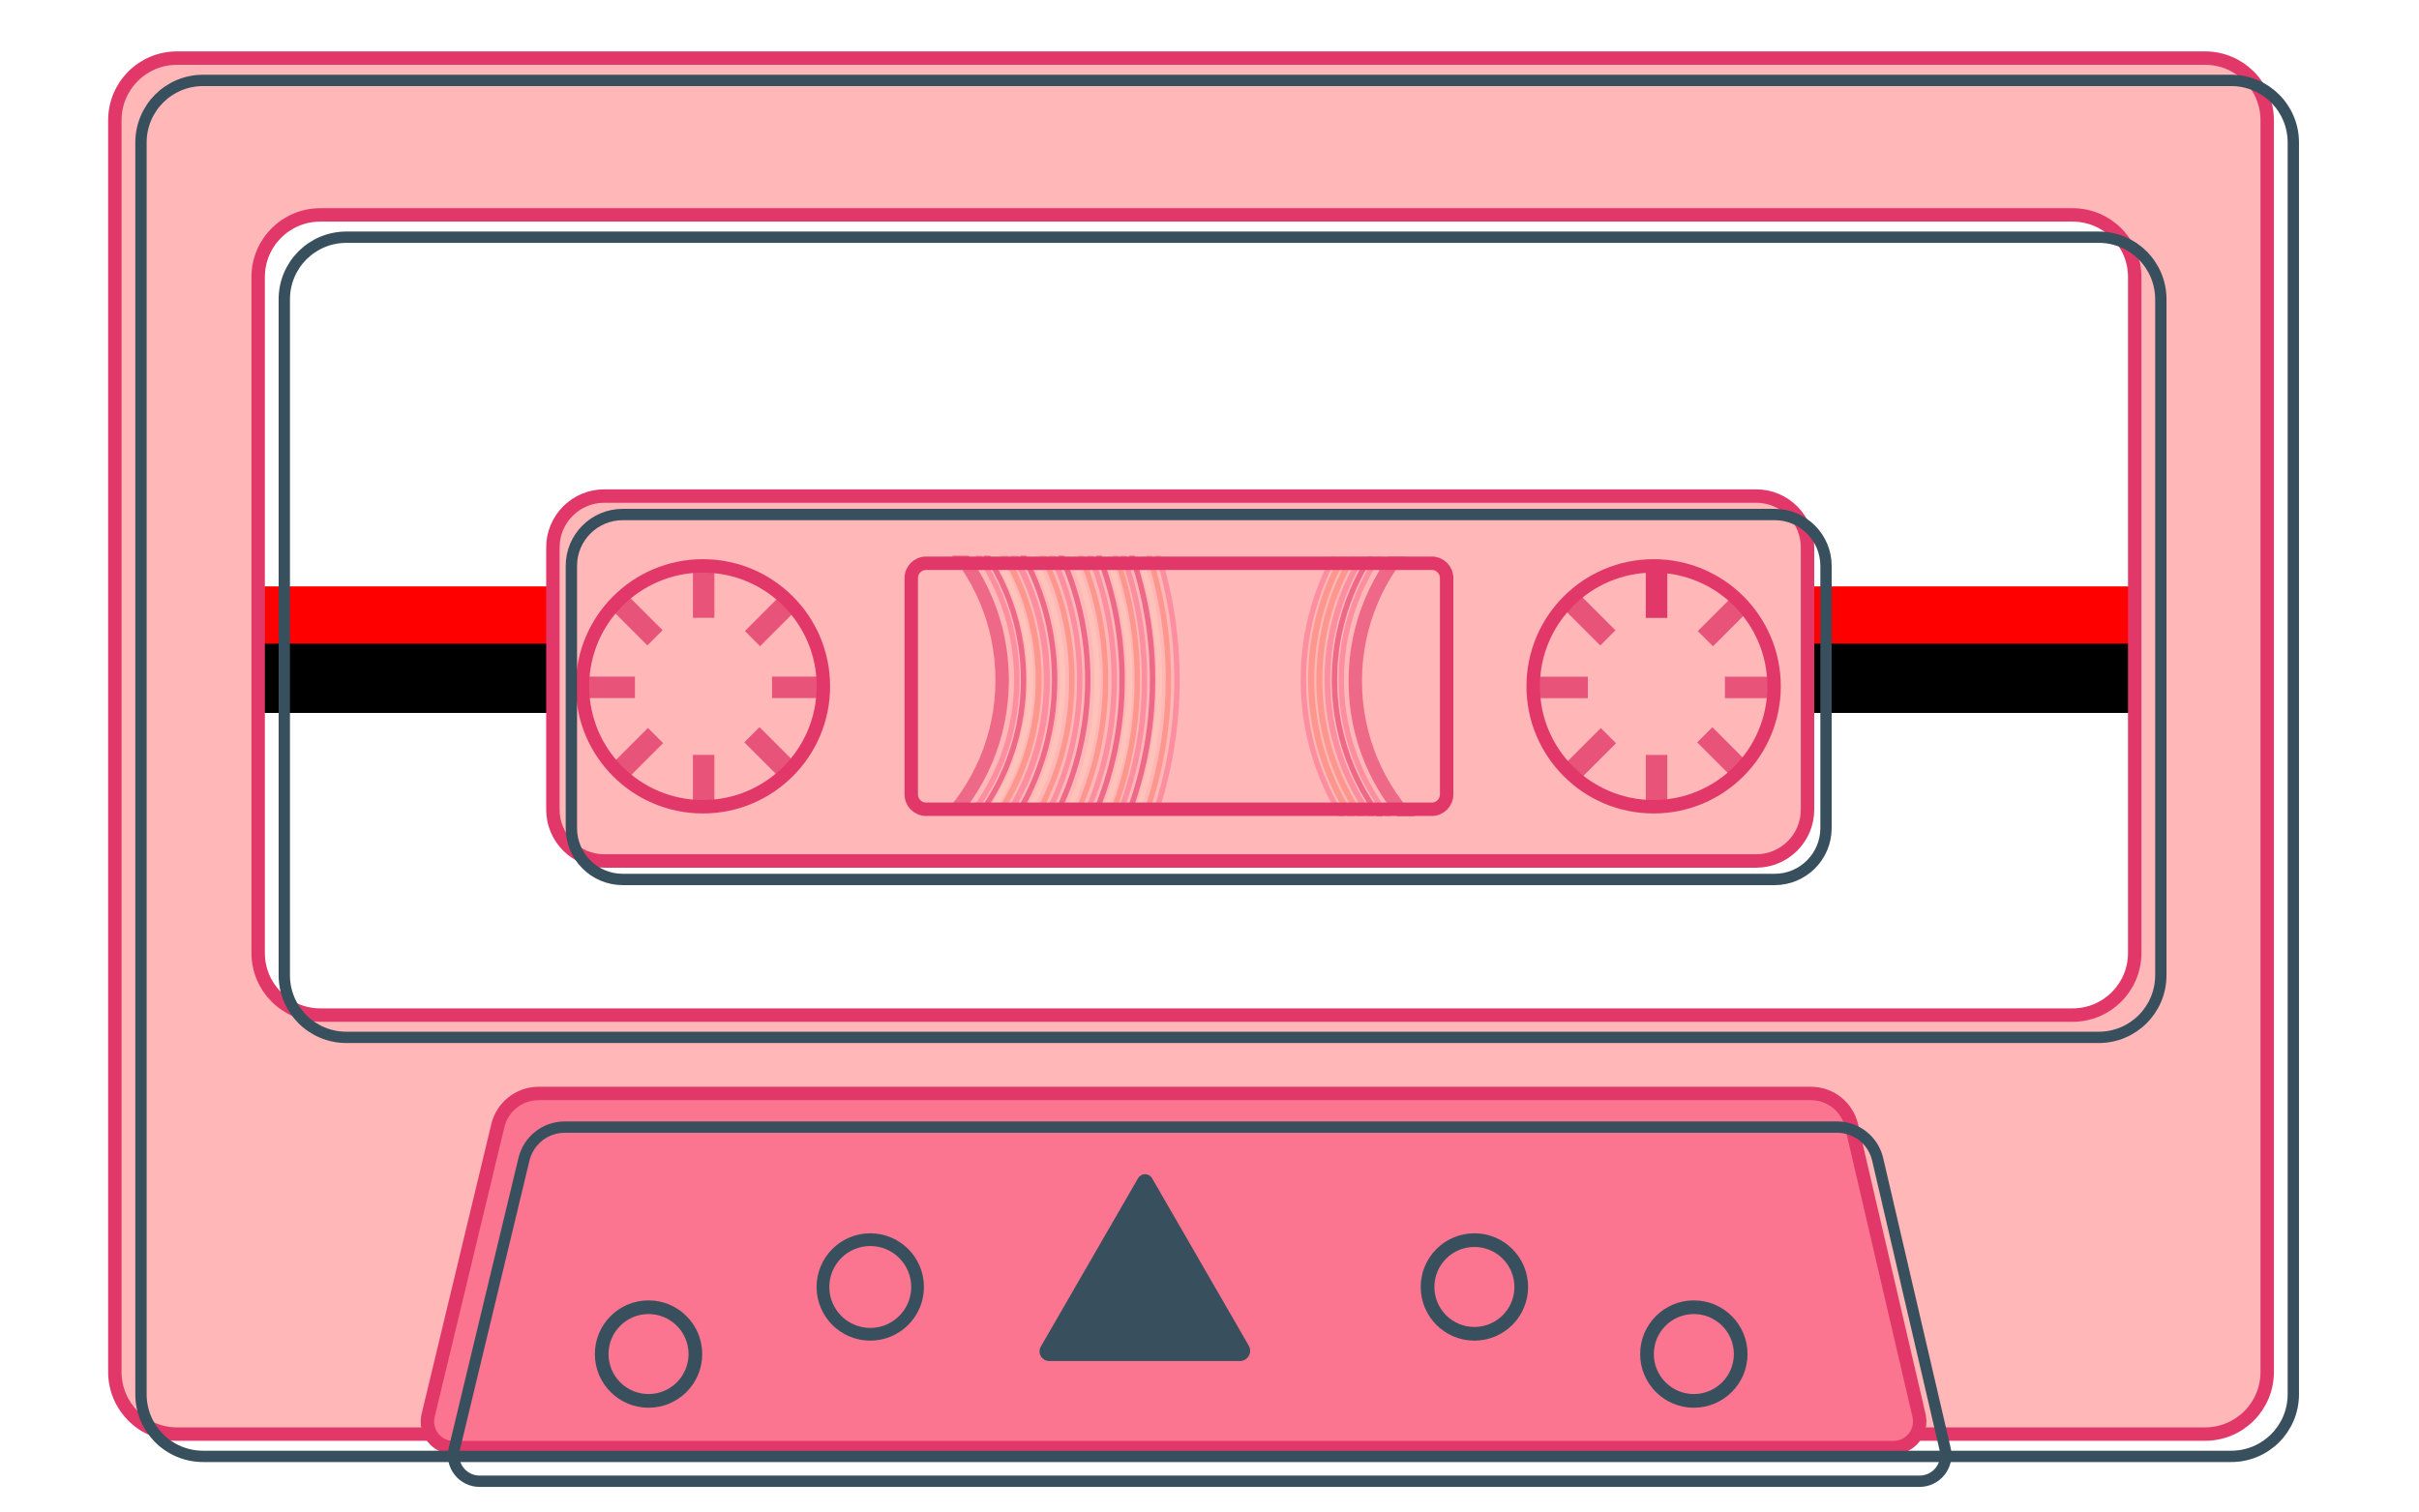
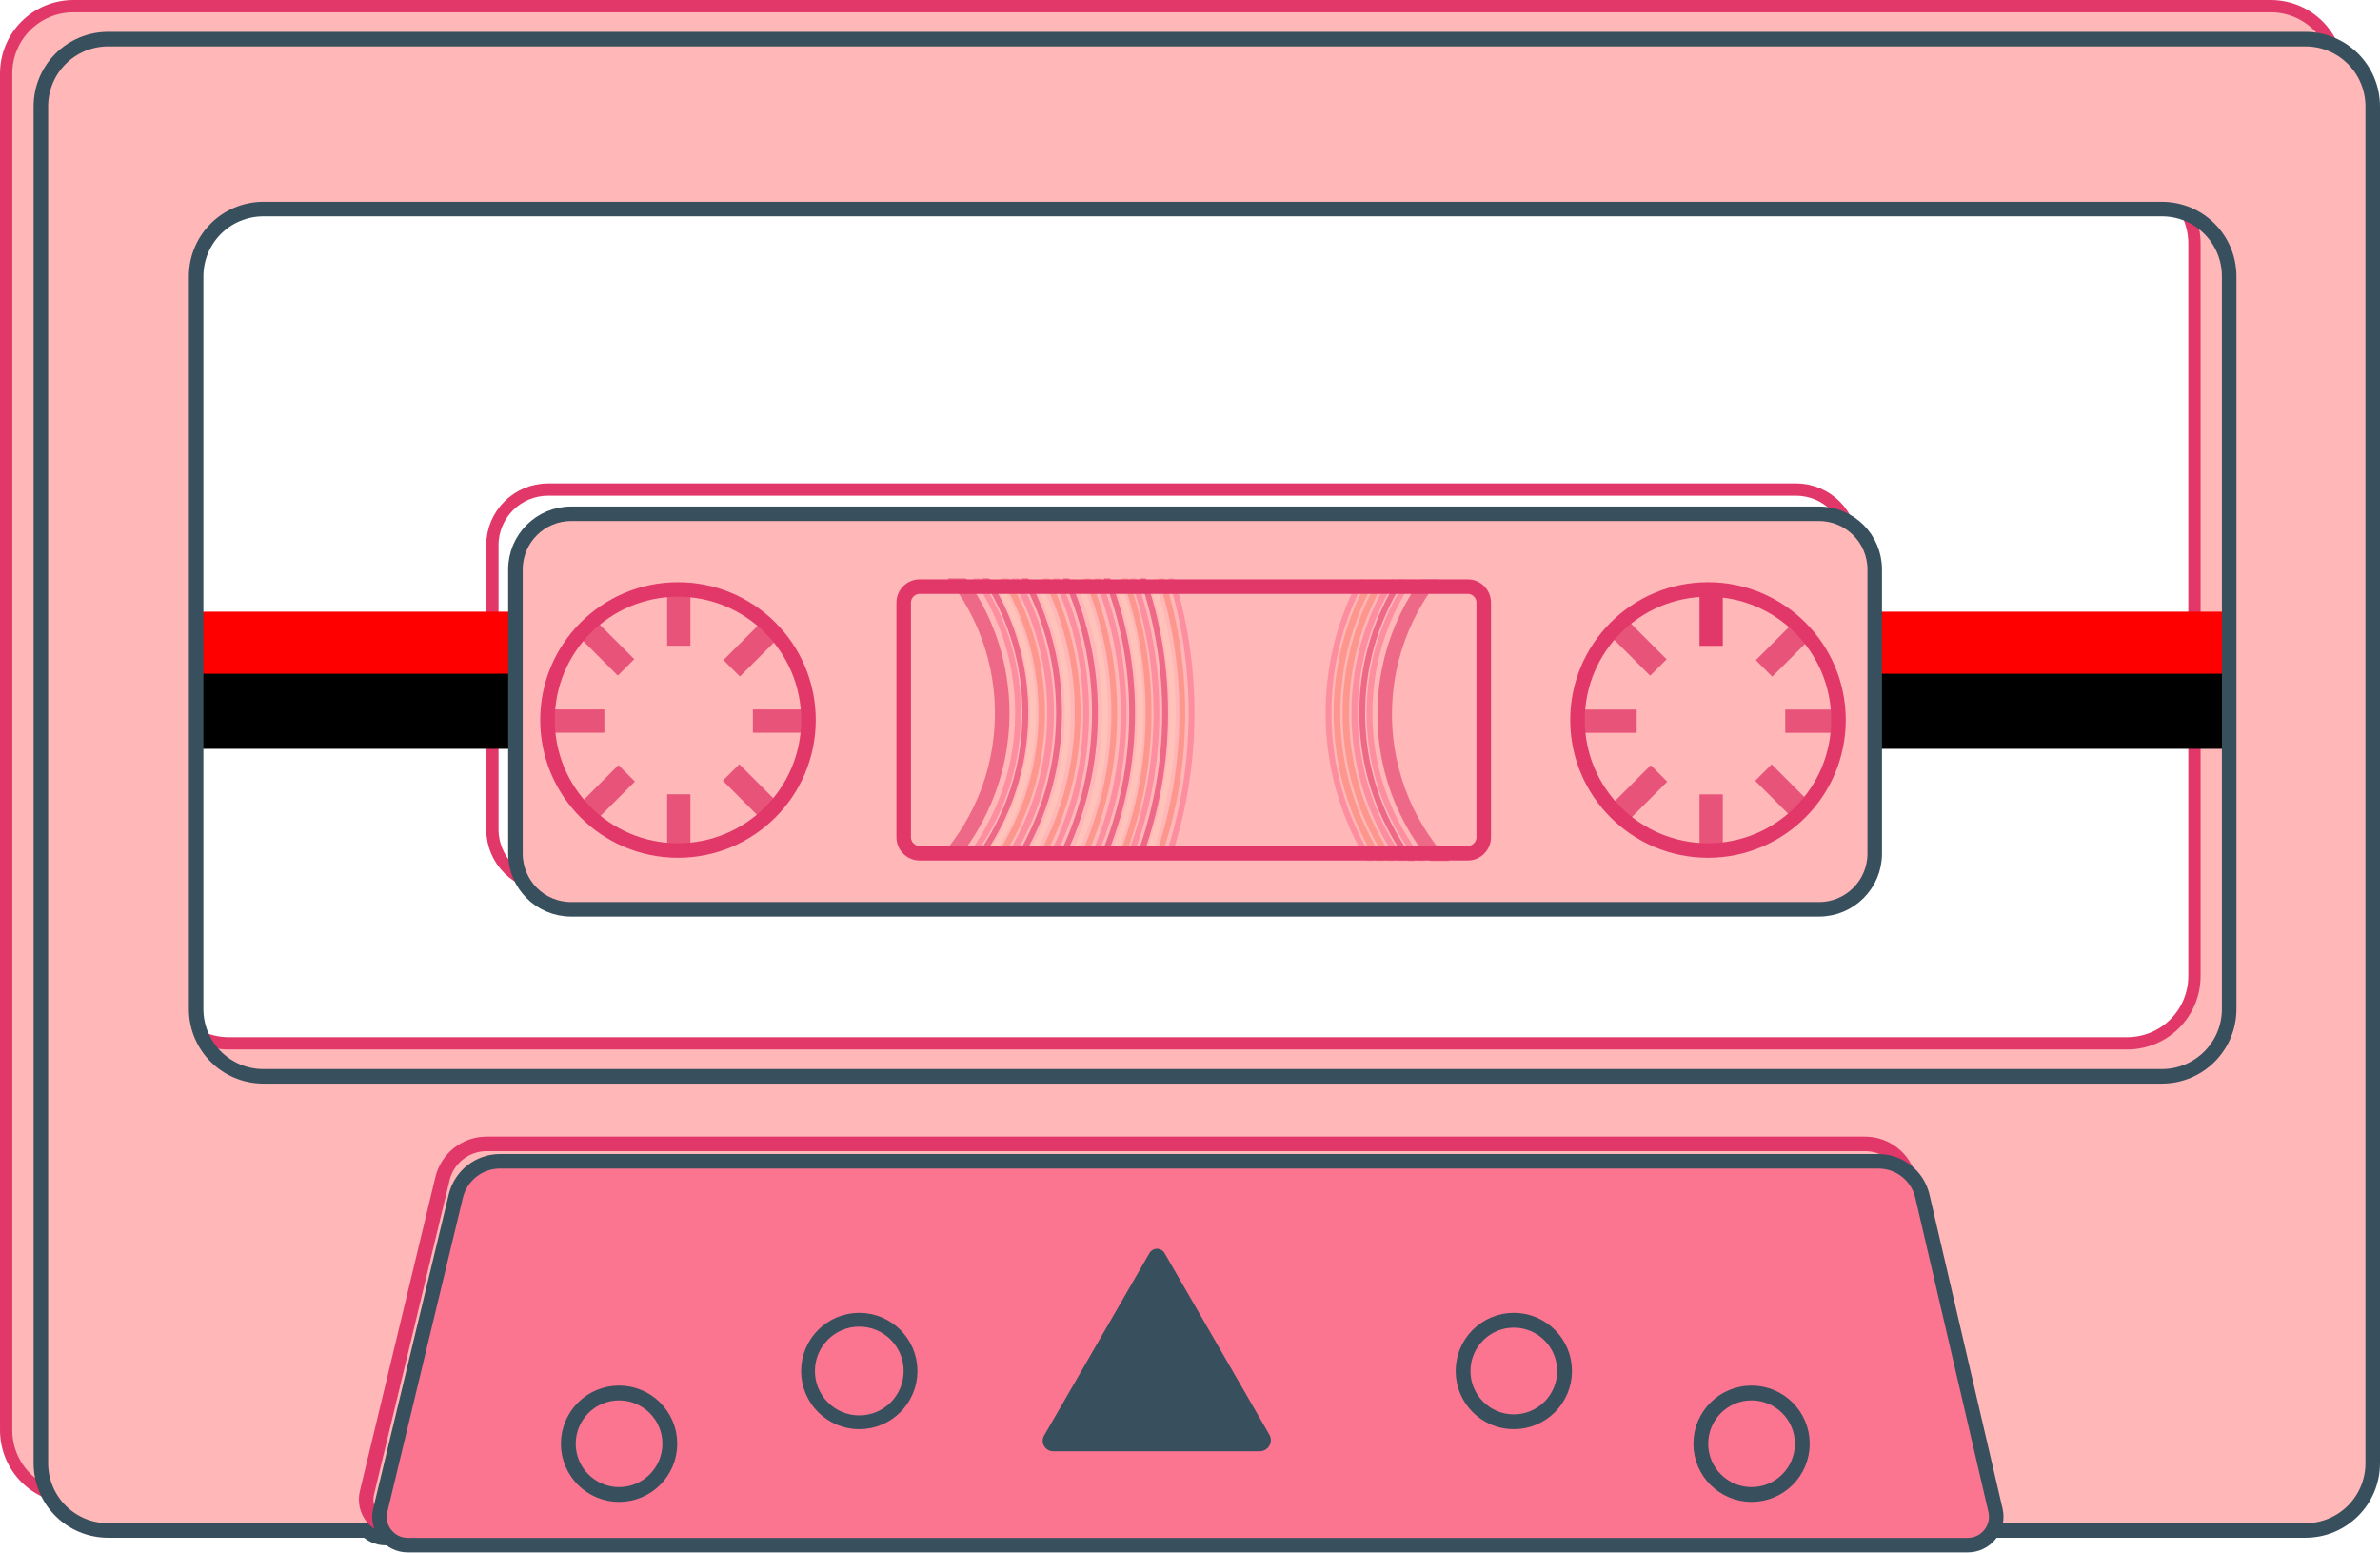
- <svg xmlns="http://www.w3.org/2000/svg" version="1.1" id="svg2" width="853.333" height="533.333" viewBox="0 0 853.333 533.333">
+ <svg xmlns="http://www.w3.org/2000/svg" version="1.1" id="svg2" width="371.976" height="242.585" viewBox="0 0 371.976 242.585">
  <defs id="defs6">
    <clipPath clipPathUnits="userSpaceOnUse" id="clipPath46">
      <rect style="opacity:1;fill:none;fill-opacity:1;stroke:#f08acb;stroke-width:5;stroke-linecap:round;stroke-linejoin:round;stroke-opacity:1" id="rect46" width="199.454" height="91.668" x="-522.813" y="200.679" ry="5.52" transform="scale(-1,1)" />
    </clipPath>
    <clipPath clipPathUnits="userSpaceOnUse" id="clipPath47">
      <rect style="opacity:1;fill:none;fill-opacity:1;stroke:#f08acb;stroke-width:5;stroke-linecap:round;stroke-linejoin:round;stroke-opacity:1" id="rect47" width="199.454" height="91.668" x="326.915" y="200.323" ry="5.52" />
    </clipPath>
  </defs>
-   <g id="layer1" style="display:inline;opacity:1">
-     <rect style="fill:#ff0001;fill-opacity:1;stroke:none;stroke-width:2.841;stroke-miterlimit:4;stroke-dasharray:none;stroke-opacity:1" id="rect850" width="737.007" height="21.616" x="49.978" y="206.904" />
-     <rect style="opacity:1;fill:#000001;fill-opacity:1;stroke:#000000;stroke-width:2.841;stroke-miterlimit:4;stroke-dasharray:none;stroke-opacity:1" id="rect850-2" width="737.007" height="21.616" x="49.978" y="228.52" />
+   <g id="layer9" style="display:inline;opacity:1" transform="translate(-19.39353,-57.37418)">
+     <path id="path6" style="display:inline;opacity:1;fill:#000000;fill-opacity:0;stroke:#38505e;stroke-width:4.224;stroke-linecap:round;stroke-linejoin:round;stroke-dasharray:none;stroke-opacity:1" d="m 188.087,397.9 474.022,0 a 15.5,15.5 38.447 0 1 15.096,11.985 l 25.143,107.991 a 9.77,9.77 128.447 0 1 -9.515,11.985 H 156.356 a 9.698,9.698 51.76 0 1 -9.429,-11.965 l 25.977,-108.032 a 15.616,15.616 141.76 0 1 15.183,-11.965 z" transform="matrix(0.4545169,0,0,0.4545169,8.585733,57.06407)" />
+     <path id="path7" style="display:inline;opacity:1;fill:#ffb7b8;fill-opacity:1;stroke:#e23869;stroke-width:1.92;stroke-miterlimit:4;stroke-dasharray:none;stroke-opacity:1" d="m 30.884,58.334 c -5.834,0 -10.53,4.697 -10.53,10.531 V 280.851 c 0,5.834 4.696,10.53 10.53,10.53 H 374.274 c 5.834,0 10.531,-4.696 10.531,-10.53 V 68.865 c 0,-5.834 -4.697,-10.531 -10.531,-10.531 z M 55.15,84.89 H 351.839 c 5.834,0 10.531,4.697 10.531,10.531 V 209.884 c 0,5.834 -4.697,10.531 -10.531,10.531 H 55.15 c -5.834,0 -10.53,-4.697 -10.53,-10.531 V 95.421 c 0,-5.834 4.696,-10.531 10.53,-10.531 z" />
+     <rect style="display:inline;opacity:1;fill:#000000;fill-opacity:0;stroke:#e23869;stroke-width:1.92;stroke-linecap:round;stroke-linejoin:round;stroke-miterlimit:4;stroke-dasharray:none;stroke-opacity:1" id="rect7" width="212.444" height="61.81" x="96.351" y="133.875" ry="8.699" />
  </g>
-   <g id="layer2" style="display:inline;opacity:1">
-     <path id="rect1829" style="opacity:1;fill:#ffb7b8;fill-opacity:1;stroke:#e23869;stroke-width:4.735;stroke-miterlimit:4;stroke-dasharray:none;stroke-opacity:1" d="m 62.454,20.503 c -12.154,0 -21.938,9.786 -21.938,21.94 V 484.076 c 0,12.154 9.784,21.938 21.938,21.938 H 777.845 c 12.154,0 21.94,-9.784 21.94,-21.938 V 42.442 c 0,-12.154 -9.786,-21.94 -21.94,-21.94 z m 50.554,55.324 h 618.098 c 12.154,0 21.94,9.786 21.94,21.94 V 336.228 c 0,12.154 -9.786,21.94 -21.94,21.94 H 113.008 c -12.154,0 -21.938,-9.786 -21.938,-21.94 V 97.766 c 0,-12.154 9.784,-21.94 21.938,-21.94 z" />
+   <g id="layer1" style="display:inline;opacity:1" transform="translate(-15.1199,-53.10039)">
+     <rect style="fill:#ff0001;fill-opacity:1;stroke:none;stroke-width:1.364;stroke-miterlimit:4;stroke-dasharray:none;stroke-opacity:1" id="rect850" width="353.766" height="10.376" x="26.049" y="148.686" />
+     <rect style="opacity:1;fill:#000001;fill-opacity:1;stroke:#000000;stroke-width:1.364;stroke-miterlimit:4;stroke-dasharray:none;stroke-opacity:1" id="rect850-2" width="353.766" height="10.376" x="26.049" y="159.061" />
  </g>
-   <g id="layer3" style="display:inline;opacity:1">
-     <rect style="display:inline;fill:#ffb7b8;fill-opacity:1;stroke:#e23869;stroke-width:4.735;stroke-linecap:round;stroke-linejoin:round;stroke-miterlimit:4;stroke-dasharray:none;stroke-opacity:1" id="rect851" width="442.588" height="128.77" x="195.041" y="175.027" ry="18.123" />
+   <g id="layer2" style="display:inline;opacity:1" transform="translate(-15.1199,-53.10039)">
+     <path id="rect1829" style="opacity:1;fill:#ffb7b8;fill-opacity:1;stroke:#38505e;stroke-width:2.273;stroke-miterlimit:4;stroke-dasharray:none;stroke-opacity:1" d="m 32.038,59.212 c -5.834,0 -10.53,4.697 -10.53,10.531 V 281.729 c 0,5.834 4.696,10.53 10.53,10.53 H 375.429 c 5.834,0 10.531,-4.696 10.531,-10.53 V 69.743 c 0,-5.834 -4.697,-10.531 -10.531,-10.531 z M 56.304,85.768 H 352.994 c 5.834,0 10.531,4.697 10.531,10.531 V 210.762 c 0,5.834 -4.697,10.531 -10.531,10.531 H 56.304 c -5.834,0 -10.53,-4.697 -10.53,-10.531 V 96.299 c 0,-5.834 4.696,-10.531 10.53,-10.531 z" />
+   </g>
+   <g id="layer3" style="display:inline;opacity:1" transform="translate(-15.1199,-53.10039)">
+     <rect style="display:inline;fill:#ffb7b8;fill-opacity:1;stroke:#38505e;stroke-width:2.273;stroke-linecap:round;stroke-linejoin:round;stroke-miterlimit:4;stroke-dasharray:none;stroke-opacity:1" id="rect851" width="212.444" height="61.81" x="95.68" y="133.385" ry="8.699" />
    <g id="layer6">
-       <circle style="fill:none;fill-opacity:1;stroke:#e23869;stroke-width:4.735;stroke-linecap:round;stroke-linejoin:round;stroke-opacity:1" id="path4" cx="247.968" cy="242.164" r="42.492" />
-       <circle style="fill:none;fill-opacity:1;stroke:#e23869;stroke-width:4.735;stroke-linecap:round;stroke-linejoin:round;stroke-opacity:1" id="path4-2" cx="583.339" cy="242.164" r="42.492" />
-       <rect style="fill:#e23869;fill-opacity:1;stroke:none;stroke-width:4.611;stroke-linecap:round;stroke-linejoin:round;stroke-opacity:1" id="rect5" width="7.575" height="18.938" x="580.581" y="199.091" />
-       <rect style="opacity:0.784;fill:#e23869;fill-opacity:1;stroke:none;stroke-width:4.611;stroke-linecap:round;stroke-linejoin:round;stroke-opacity:1" id="rect5-6" width="7.575" height="18.938" x="580.581" y="266.391" />
-       <rect style="opacity:0.784;fill:#e23869;fill-opacity:1;stroke:none;stroke-width:4.611;stroke-linecap:round;stroke-linejoin:round;stroke-opacity:1" id="rect5-0" width="7.575" height="18.938" x="-246.343" y="541.191" transform="rotate(-90)" />
-       <rect style="opacity:0.784;fill:#e23869;fill-opacity:1;stroke:none;stroke-width:4.611;stroke-linecap:round;stroke-linejoin:round;stroke-opacity:1" id="rect5-6-5" width="7.575" height="18.938" x="-246.343" y="608.492" transform="rotate(-90)" />
-       <rect style="opacity:0.784;fill:#e23869;fill-opacity:1;stroke:none;stroke-width:4.611;stroke-linecap:round;stroke-linejoin:round;stroke-opacity:1" id="rect5-5" width="7.575" height="18.938" x="238.122" y="541.281" transform="rotate(-45)" />
-       <rect style="opacity:0.784;fill:#e23869;fill-opacity:1;stroke:none;stroke-width:4.611;stroke-linecap:round;stroke-linejoin:round;stroke-opacity:1" id="rect5-6-3" width="7.575" height="18.938" x="238.122" y="608.582" transform="rotate(-45)" />
-       <rect style="opacity:0.784;fill:#e23869;fill-opacity:1;stroke:none;stroke-width:4.611;stroke-linecap:round;stroke-linejoin:round;stroke-opacity:1" id="rect5-0-3" width="7.575" height="18.938" x="-588.533" y="198.732" transform="rotate(-135)" />
-       <rect style="opacity:0.784;fill:#e23869;fill-opacity:1;stroke:none;stroke-width:4.611;stroke-linecap:round;stroke-linejoin:round;stroke-opacity:1" id="rect5-6-5-0" width="7.575" height="18.938" x="-588.533" y="266.033" transform="rotate(-135)" />
-       <rect style="opacity:0.784;fill:#e23869;fill-opacity:1;stroke:none;stroke-width:4.611;stroke-linecap:round;stroke-linejoin:round;stroke-opacity:1" id="rect5-4" width="7.575" height="18.938" x="244.44" y="199.055" />
-       <rect style="opacity:0.784;fill:#e23869;fill-opacity:1;stroke:none;stroke-width:4.611;stroke-linecap:round;stroke-linejoin:round;stroke-opacity:1" id="rect5-6-0" width="7.575" height="18.938" x="244.44" y="266.355" />
-       <rect style="opacity:0.784;fill:#e23869;fill-opacity:1;stroke:none;stroke-width:4.611;stroke-linecap:round;stroke-linejoin:round;stroke-opacity:1" id="rect5-0-1" width="7.575" height="18.938" x="-246.307" y="205.05" transform="rotate(-90)" />
-       <rect style="opacity:0.784;fill:#e23869;fill-opacity:1;stroke:none;stroke-width:4.611;stroke-linecap:round;stroke-linejoin:round;stroke-opacity:1" id="rect5-6-5-1" width="7.575" height="18.938" x="-246.307" y="272.35" transform="rotate(-90)" />
-       <rect style="opacity:0.784;fill:#e23869;fill-opacity:1;stroke:none;stroke-width:4.611;stroke-linecap:round;stroke-linejoin:round;stroke-opacity:1" id="rect5-5-2" width="7.575" height="18.938" x="0.46" y="303.568" transform="rotate(-45)" />
-       <rect style="opacity:0.784;fill:#e23869;fill-opacity:1;stroke:none;stroke-width:4.611;stroke-linecap:round;stroke-linejoin:round;stroke-opacity:1" id="rect5-6-3-2" width="7.575" height="18.938" x="0.46" y="370.869" transform="rotate(-45)" />
-       <rect style="opacity:0.784;fill:#e23869;fill-opacity:1;stroke:none;stroke-width:4.611;stroke-linecap:round;stroke-linejoin:round;stroke-opacity:1" id="rect5-0-3-5" width="7.575" height="18.938" x="-350.82" y="-38.93" transform="rotate(-135)" />
-       <rect style="opacity:0.784;fill:#e23869;fill-opacity:1;stroke:none;stroke-width:4.611;stroke-linecap:round;stroke-linejoin:round;stroke-opacity:1" id="rect5-6-5-0-6" width="7.575" height="18.938" x="-350.82" y="28.37" transform="rotate(-135)" />
+       <circle style="fill:none;fill-opacity:1;stroke:#e23869;stroke-width:2.273;stroke-linecap:round;stroke-linejoin:round;stroke-opacity:1" id="path4" cx="121.085" cy="165.61" r="20.396" />
+       <circle style="fill:none;fill-opacity:1;stroke:#e23869;stroke-width:2.273;stroke-linecap:round;stroke-linejoin:round;stroke-opacity:1" id="path4-2" cx="282.065" cy="165.61" r="20.396" />
+       <rect style="fill:#e23869;fill-opacity:1;stroke:none;stroke-width:2.213;stroke-linecap:round;stroke-linejoin:round;stroke-opacity:1" id="rect5" width="3.636" height="9.09" x="280.741" y="144.935" />
+       <rect style="opacity:0.784;fill:#e23869;fill-opacity:1;stroke:none;stroke-width:2.213;stroke-linecap:round;stroke-linejoin:round;stroke-opacity:1" id="rect5-6" width="3.636" height="9.09" x="280.741" y="177.24" />
+       <rect style="opacity:0.784;fill:#e23869;fill-opacity:1;stroke:none;stroke-width:2.213;stroke-linecap:round;stroke-linejoin:round;stroke-opacity:1" id="rect5-0" width="3.636" height="9.09" x="-167.616" y="261.834" transform="rotate(-90)" />
+       <rect style="opacity:0.784;fill:#e23869;fill-opacity:1;stroke:none;stroke-width:2.213;stroke-linecap:round;stroke-linejoin:round;stroke-opacity:1" id="rect5-6-5" width="3.636" height="9.09" x="-167.616" y="294.138" transform="rotate(-90)" />
+       <rect style="opacity:0.784;fill:#e23869;fill-opacity:1;stroke:none;stroke-width:2.213;stroke-linecap:round;stroke-linejoin:round;stroke-opacity:1" id="rect5-5" width="3.636" height="9.09" x="80.846" y="296.184" transform="rotate(-45)" />
+       <rect style="opacity:0.784;fill:#e23869;fill-opacity:1;stroke:none;stroke-width:2.213;stroke-linecap:round;stroke-linejoin:round;stroke-opacity:1" id="rect5-6-3" width="3.636" height="9.09" x="80.846" y="328.489" transform="rotate(-45)" />
+       <rect style="opacity:0.784;fill:#e23869;fill-opacity:1;stroke:none;stroke-width:2.213;stroke-linecap:round;stroke-linejoin:round;stroke-opacity:1" id="rect5-0-3" width="3.636" height="9.09" x="-318.865" y="61.938" transform="rotate(-135)" />
+       <rect style="opacity:0.784;fill:#e23869;fill-opacity:1;stroke:none;stroke-width:2.213;stroke-linecap:round;stroke-linejoin:round;stroke-opacity:1" id="rect5-6-5-0" width="3.636" height="9.09" x="-318.865" y="94.243" transform="rotate(-135)" />
+       <rect style="opacity:0.784;fill:#e23869;fill-opacity:1;stroke:none;stroke-width:2.213;stroke-linecap:round;stroke-linejoin:round;stroke-opacity:1" id="rect5-4" width="3.636" height="9.09" x="119.392" y="144.918" />
+       <rect style="opacity:0.784;fill:#e23869;fill-opacity:1;stroke:none;stroke-width:2.213;stroke-linecap:round;stroke-linejoin:round;stroke-opacity:1" id="rect5-6-0" width="3.636" height="9.09" x="119.392" y="177.222" />
+       <rect style="opacity:0.784;fill:#e23869;fill-opacity:1;stroke:none;stroke-width:2.213;stroke-linecap:round;stroke-linejoin:round;stroke-opacity:1" id="rect5-0-1" width="3.636" height="9.09" x="-167.599" y="100.485" transform="rotate(-90)" />
+       <rect style="opacity:0.784;fill:#e23869;fill-opacity:1;stroke:none;stroke-width:2.213;stroke-linecap:round;stroke-linejoin:round;stroke-opacity:1" id="rect5-6-5-1" width="3.636" height="9.09" x="-167.599" y="132.789" transform="rotate(-90)" />
+       <rect style="opacity:0.784;fill:#e23869;fill-opacity:1;stroke:none;stroke-width:2.213;stroke-linecap:round;stroke-linejoin:round;stroke-opacity:1" id="rect5-5-2" width="3.636" height="9.09" x="-33.233" y="182.081" transform="rotate(-45)" />
+       <rect style="opacity:0.784;fill:#e23869;fill-opacity:1;stroke:none;stroke-width:2.213;stroke-linecap:round;stroke-linejoin:round;stroke-opacity:1" id="rect5-6-3-2" width="3.636" height="9.09" x="-33.233" y="214.386" transform="rotate(-45)" />
+       <rect style="opacity:0.784;fill:#e23869;fill-opacity:1;stroke:none;stroke-width:2.213;stroke-linecap:round;stroke-linejoin:round;stroke-opacity:1" id="rect5-0-3-5" width="3.636" height="9.09" x="-204.762" y="-52.141" transform="rotate(-135)" />
+       <rect style="opacity:0.784;fill:#e23869;fill-opacity:1;stroke:none;stroke-width:2.213;stroke-linecap:round;stroke-linejoin:round;stroke-opacity:1" id="rect5-6-5-0-6" width="3.636" height="9.09" x="-204.762" y="-19.836" transform="rotate(-135)" />
    </g>
    <g id="layer7">
-       <g id="layer8" style="display:inline;opacity:0.784" clip-path="url(#clipPath47)" transform="translate(0,-4.27379)">
-         <circle style="display:inline;opacity:0.784;fill:none;fill-opacity:1;stroke:#fb7590;stroke-width:1.89;stroke-linecap:round;stroke-linejoin:round;stroke-dasharray:none;stroke-opacity:1" id="path5-1" cx="280.618" cy="244.144" r="78.069" />
-         <circle style="display:inline;opacity:0.784;fill:none;fill-opacity:1;stroke:#e23869;stroke-width:1.894;stroke-linecap:round;stroke-linejoin:round;stroke-dasharray:none;stroke-opacity:1" id="path5-1-9" cx="280.334" cy="244.144" r="80.735" />
-         <circle style="display:inline;opacity:0.784;fill:none;fill-opacity:1;stroke:#ffccbb;stroke-width:2.015;stroke-linecap:round;stroke-linejoin:round;stroke-dasharray:none;stroke-opacity:1" id="path5-1-1" cx="280.334" cy="244.144" r="83.225" />
-         <circle style="display:inline;opacity:0.784;fill:none;fill-opacity:1;stroke:#fd8374;stroke-width:2.084;stroke-linecap:round;stroke-linejoin:round;stroke-dasharray:none;stroke-opacity:1" id="path5-1-9-6" cx="280.334" cy="244.144" r="86.066" />
-         <circle style="display:inline;opacity:0.784;fill:none;fill-opacity:1;stroke:#fb7590;stroke-width:2.153;stroke-linecap:round;stroke-linejoin:round;stroke-dasharray:none;stroke-opacity:1" id="path5-1-5" cx="280.334" cy="244.144" r="88.95" />
-         <circle style="display:inline;opacity:0.784;fill:none;fill-opacity:1;stroke:#e23869;stroke-width:1.894;stroke-linecap:round;stroke-linejoin:round;stroke-dasharray:none;stroke-opacity:1" id="path5-1-9-3" cx="280.05" cy="244.144" r="91.987" />
-         <circle style="display:inline;opacity:0.784;fill:none;fill-opacity:1;stroke:#ffccbb;stroke-width:1.894;stroke-linecap:round;stroke-linejoin:round;stroke-dasharray:none;stroke-opacity:1" id="path5-1-1-2" cx="280.05" cy="244.144" r="94.824" />
-         <circle style="display:inline;opacity:0.784;fill:none;fill-opacity:1;stroke:#fd8374;stroke-width:1.894;stroke-linecap:round;stroke-linejoin:round;stroke-dasharray:none;stroke-opacity:1" id="path5-1-9-6-1" cx="280.05" cy="244.144" r="98.061" />
-         <circle style="display:inline;opacity:0.784;fill:none;fill-opacity:1;stroke:#fb7590;stroke-width:1.894;stroke-linecap:round;stroke-linejoin:round;stroke-dasharray:none;stroke-opacity:1" id="path5-1-2" cx="277.872" cy="244.144" r="103.005" />
-         <circle style="display:inline;opacity:0.784;fill:none;fill-opacity:1;stroke:#e23869;stroke-width:1.894;stroke-linecap:round;stroke-linejoin:round;stroke-dasharray:none;stroke-opacity:1" id="path5-1-9-9" cx="277.209" cy="244.144" r="106.522" />
-         <circle style="display:inline;opacity:0.784;fill:none;fill-opacity:1;stroke:#ffccbb;stroke-width:1.894;stroke-linecap:round;stroke-linejoin:round;stroke-dasharray:none;stroke-opacity:1" id="path5-1-1-0" cx="277.209" cy="244.144" r="109.806" />
-         <circle style="display:inline;opacity:0.784;fill:none;fill-opacity:1;stroke:#fd8374;stroke-width:1.894;stroke-linecap:round;stroke-linejoin:round;stroke-dasharray:none;stroke-opacity:1" id="path5-1-9-6-9" cx="276.452" cy="244.144" r="113.556" />
-         <circle style="display:inline;opacity:0.784;fill:none;fill-opacity:1;stroke:#fb7590;stroke-width:1.894;stroke-linecap:round;stroke-linejoin:round;stroke-dasharray:none;stroke-opacity:1" id="path5-1-5-9" cx="275.694" cy="244.144" r="117.361" />
-         <circle style="display:inline;opacity:0.784;fill:none;fill-opacity:1;stroke:#e23869;stroke-width:1.894;stroke-linecap:round;stroke-linejoin:round;stroke-dasharray:none;stroke-opacity:1" id="path5-1-9-3-2" cx="274.463" cy="244.144" r="121.368" />
-         <circle style="display:inline;opacity:0.784;fill:none;fill-opacity:1;stroke:#ffccbb;stroke-width:1.894;stroke-linecap:round;stroke-linejoin:round;stroke-dasharray:none;stroke-opacity:1" id="path5-1-1-2-5" cx="273.422" cy="244.144" r="125.11" />
-         <circle style="display:inline;opacity:0.784;fill:none;fill-opacity:1;stroke:#fd8374;stroke-width:1.894;stroke-linecap:round;stroke-linejoin:round;stroke-dasharray:none;stroke-opacity:1" id="path5-1-9-6-1-3" cx="271.812" cy="244.144" r="129.382" />
-         <circle style="display:inline;opacity:0.784;fill:none;fill-opacity:1;stroke:#fb7590;stroke-width:1.894;stroke-linecap:round;stroke-linejoin:round;stroke-dasharray:none;stroke-opacity:1" id="circle5" cx="273.422" cy="244.144" r="130.327" />
-         <circle style="display:inline;opacity:0.784;fill:none;fill-opacity:1;stroke:#e23869;stroke-width:1.894;stroke-linecap:round;stroke-linejoin:round;stroke-dasharray:none;stroke-opacity:1" id="circle6" cx="271.812" cy="244.144" r="134.777" />
-         <circle style="display:inline;opacity:0.784;fill:none;fill-opacity:1;stroke:#ffccbb;stroke-width:1.894;stroke-linecap:round;stroke-linejoin:round;stroke-dasharray:none;stroke-opacity:1" id="circle7" cx="270.107" cy="244.144" r="138.933" />
-         <circle style="display:inline;opacity:0.784;fill:none;fill-opacity:1;stroke:#fd8374;stroke-width:1.894;stroke-linecap:round;stroke-linejoin:round;stroke-dasharray:none;stroke-opacity:1" id="circle8" cx="268.497" cy="244.144" r="143.677" />
-         <circle style="display:inline;opacity:0.784;fill:none;fill-opacity:1;stroke:#fb7590;stroke-width:1.894;stroke-linecap:round;stroke-linejoin:round;stroke-dasharray:none;stroke-opacity:1" id="circle9" cx="266.699" cy="244.144" r="148.491" />
-         <circle style="opacity:0.784;fill:none;fill-opacity:1;stroke:#e23869;stroke-width:4.735;stroke-linecap:round;stroke-linejoin:round;stroke-opacity:1" id="path5" cx="280.68" cy="244.229" r="72.844" />
+       <g id="g1" transform="matrix(0.480004,0,0,0.480004,2.05995,49.37075)">
+         <g id="layer8" style="display:inline;opacity:0.784" clip-path="url(#clipPath47)" transform="translate(0,-4.27379)">
+           <circle style="display:inline;opacity:0.784;fill:none;fill-opacity:1;stroke:#fb7590;stroke-width:1.89;stroke-linecap:round;stroke-linejoin:round;stroke-dasharray:none;stroke-opacity:1" id="path5-1" cx="280.618" cy="244.144" r="78.069" />
+           <circle style="display:inline;opacity:0.784;fill:none;fill-opacity:1;stroke:#e23869;stroke-width:1.894;stroke-linecap:round;stroke-linejoin:round;stroke-dasharray:none;stroke-opacity:1" id="path5-1-9" cx="280.334" cy="244.144" r="80.735" />
+           <circle style="display:inline;opacity:0.784;fill:none;fill-opacity:1;stroke:#ffccbb;stroke-width:2.015;stroke-linecap:round;stroke-linejoin:round;stroke-dasharray:none;stroke-opacity:1" id="path5-1-1" cx="280.334" cy="244.144" r="83.225" />
+           <circle style="display:inline;opacity:0.784;fill:none;fill-opacity:1;stroke:#fd8374;stroke-width:2.084;stroke-linecap:round;stroke-linejoin:round;stroke-dasharray:none;stroke-opacity:1" id="path5-1-9-6" cx="280.334" cy="244.144" r="86.066" />
+           <circle style="display:inline;opacity:0.784;fill:none;fill-opacity:1;stroke:#fb7590;stroke-width:2.153;stroke-linecap:round;stroke-linejoin:round;stroke-dasharray:none;stroke-opacity:1" id="path5-1-5" cx="280.334" cy="244.144" r="88.95" />
+           <circle style="display:inline;opacity:0.784;fill:none;fill-opacity:1;stroke:#e23869;stroke-width:1.894;stroke-linecap:round;stroke-linejoin:round;stroke-dasharray:none;stroke-opacity:1" id="path5-1-9-3" cx="280.05" cy="244.144" r="91.987" />
+           <circle style="display:inline;opacity:0.784;fill:none;fill-opacity:1;stroke:#ffccbb;stroke-width:1.894;stroke-linecap:round;stroke-linejoin:round;stroke-dasharray:none;stroke-opacity:1" id="path5-1-1-2" cx="280.05" cy="244.144" r="94.824" />
+           <circle style="display:inline;opacity:0.784;fill:none;fill-opacity:1;stroke:#fd8374;stroke-width:1.894;stroke-linecap:round;stroke-linejoin:round;stroke-dasharray:none;stroke-opacity:1" id="path5-1-9-6-1" cx="280.05" cy="244.144" r="98.061" />
+           <circle style="display:inline;opacity:0.784;fill:none;fill-opacity:1;stroke:#fb7590;stroke-width:1.894;stroke-linecap:round;stroke-linejoin:round;stroke-dasharray:none;stroke-opacity:1" id="path5-1-2" cx="277.872" cy="244.144" r="103.005" />
+           <circle style="display:inline;opacity:0.784;fill:none;fill-opacity:1;stroke:#e23869;stroke-width:1.894;stroke-linecap:round;stroke-linejoin:round;stroke-dasharray:none;stroke-opacity:1" id="path5-1-9-9" cx="277.209" cy="244.144" r="106.522" />
+           <circle style="display:inline;opacity:0.784;fill:none;fill-opacity:1;stroke:#ffccbb;stroke-width:1.894;stroke-linecap:round;stroke-linejoin:round;stroke-dasharray:none;stroke-opacity:1" id="path5-1-1-0" cx="277.209" cy="244.144" r="109.806" />
+           <circle style="display:inline;opacity:0.784;fill:none;fill-opacity:1;stroke:#fd8374;stroke-width:1.894;stroke-linecap:round;stroke-linejoin:round;stroke-dasharray:none;stroke-opacity:1" id="path5-1-9-6-9" cx="276.452" cy="244.144" r="113.556" />
+           <circle style="display:inline;opacity:0.784;fill:none;fill-opacity:1;stroke:#fb7590;stroke-width:1.894;stroke-linecap:round;stroke-linejoin:round;stroke-dasharray:none;stroke-opacity:1" id="path5-1-5-9" cx="275.694" cy="244.144" r="117.361" />
+           <circle style="display:inline;opacity:0.784;fill:none;fill-opacity:1;stroke:#e23869;stroke-width:1.894;stroke-linecap:round;stroke-linejoin:round;stroke-dasharray:none;stroke-opacity:1" id="path5-1-9-3-2" cx="274.463" cy="244.144" r="121.368" />
+           <circle style="display:inline;opacity:0.784;fill:none;fill-opacity:1;stroke:#ffccbb;stroke-width:1.894;stroke-linecap:round;stroke-linejoin:round;stroke-dasharray:none;stroke-opacity:1" id="path5-1-1-2-5" cx="273.422" cy="244.144" r="125.11" />
+           <circle style="display:inline;opacity:0.784;fill:none;fill-opacity:1;stroke:#fd8374;stroke-width:1.894;stroke-linecap:round;stroke-linejoin:round;stroke-dasharray:none;stroke-opacity:1" id="path5-1-9-6-1-3" cx="271.812" cy="244.144" r="129.382" />
+           <circle style="display:inline;opacity:0.784;fill:none;fill-opacity:1;stroke:#fb7590;stroke-width:1.894;stroke-linecap:round;stroke-linejoin:round;stroke-dasharray:none;stroke-opacity:1" id="circle5" cx="273.422" cy="244.144" r="130.327" />
+           <circle style="display:inline;opacity:0.784;fill:none;fill-opacity:1;stroke:#e23869;stroke-width:1.894;stroke-linecap:round;stroke-linejoin:round;stroke-dasharray:none;stroke-opacity:1" id="circle6" cx="271.812" cy="244.144" r="134.777" />
+           <circle style="display:inline;opacity:0.784;fill:none;fill-opacity:1;stroke:#ffccbb;stroke-width:1.894;stroke-linecap:round;stroke-linejoin:round;stroke-dasharray:none;stroke-opacity:1" id="circle7" cx="270.107" cy="244.144" r="138.933" />
+           <circle style="display:inline;opacity:0.784;fill:none;fill-opacity:1;stroke:#fd8374;stroke-width:1.894;stroke-linecap:round;stroke-linejoin:round;stroke-dasharray:none;stroke-opacity:1" id="circle8" cx="268.497" cy="244.144" r="143.677" />
+           <circle style="display:inline;opacity:0.784;fill:none;fill-opacity:1;stroke:#fb7590;stroke-width:1.894;stroke-linecap:round;stroke-linejoin:round;stroke-dasharray:none;stroke-opacity:1" id="circle9" cx="266.699" cy="244.144" r="148.491" />
+           <circle style="opacity:0.784;fill:none;fill-opacity:1;stroke:#e23869;stroke-width:4.735;stroke-linecap:round;stroke-linejoin:round;stroke-opacity:1" id="path5" cx="280.68" cy="244.229" r="72.844" />
+         </g>
+         <g id="g32" style="display:inline;opacity:0.784" transform="matrix(-1,0,0,1,851.1528,-4.27379)" clip-path="url(#clipPath46)">
+           <circle style="display:inline;opacity:0.784;fill:none;fill-opacity:1;stroke:#fb7590;stroke-width:1.89;stroke-linecap:round;stroke-linejoin:round;stroke-dasharray:none;stroke-opacity:1" id="circle12" cx="299.947" cy="244.163" r="78.069" />
+           <circle style="display:inline;opacity:0.784;fill:none;fill-opacity:1;stroke:#e23869;stroke-width:1.894;stroke-linecap:round;stroke-linejoin:round;stroke-dasharray:none;stroke-opacity:1" id="circle13" cx="299.663" cy="244.163" r="80.735" />
+           <circle style="display:inline;opacity:0.784;fill:none;fill-opacity:1;stroke:#fb7590;stroke-width:2.015;stroke-linecap:round;stroke-linejoin:round;stroke-dasharray:none;stroke-opacity:1" id="circle14" cx="299.663" cy="244.163" r="83.225" />
+           <circle style="display:inline;opacity:0.784;fill:none;fill-opacity:1;stroke:#fd8374;stroke-width:2.084;stroke-linecap:round;stroke-linejoin:round;stroke-dasharray:none;stroke-opacity:1" id="circle15" cx="299.663" cy="244.163" r="86.066" />
+           <circle style="display:inline;opacity:0.784;fill:none;fill-opacity:1;stroke:#fd8374;stroke-width:2.153;stroke-linecap:round;stroke-linejoin:round;stroke-dasharray:none;stroke-opacity:1" id="circle16" cx="299.663" cy="244.163" r="88.95" />
+           <circle style="display:inline;opacity:0.784;fill:none;fill-opacity:1;stroke:#fb7590;stroke-width:1.894;stroke-linecap:round;stroke-linejoin:round;stroke-dasharray:none;stroke-opacity:1" id="circle17" cx="299.379" cy="244.163" r="91.987" />
+           <circle style="opacity:0.784;fill:none;fill-opacity:1;stroke:#e23869;stroke-width:4.735;stroke-linecap:round;stroke-linejoin:round;stroke-opacity:1" id="path5-7" cx="-300.225" cy="244.585" r="72.844" transform="scale(-1,1)" />
+         </g>
+         <rect style="fill:none;fill-opacity:1;stroke:#e23869;stroke-width:4.735;stroke-linecap:round;stroke-linejoin:round;stroke-opacity:1" id="rect4-8" width="188.863" height="86.801" x="321.457" y="198.743" ry="5.227" />
      </g>
-       <g id="g32" style="display:inline;opacity:0.784" transform="matrix(-1,0,0,1,851.1528,-4.27379)" clip-path="url(#clipPath46)">
-         <circle style="display:inline;opacity:0.784;fill:none;fill-opacity:1;stroke:#fb7590;stroke-width:1.89;stroke-linecap:round;stroke-linejoin:round;stroke-dasharray:none;stroke-opacity:1" id="circle12" cx="299.947" cy="244.163" r="78.069" />
-         <circle style="display:inline;opacity:0.784;fill:none;fill-opacity:1;stroke:#e23869;stroke-width:1.894;stroke-linecap:round;stroke-linejoin:round;stroke-dasharray:none;stroke-opacity:1" id="circle13" cx="299.663" cy="244.163" r="80.735" />
-         <circle style="display:inline;opacity:0.784;fill:none;fill-opacity:1;stroke:#fb7590;stroke-width:2.015;stroke-linecap:round;stroke-linejoin:round;stroke-dasharray:none;stroke-opacity:1" id="circle14" cx="299.663" cy="244.163" r="83.225" />
-         <circle style="display:inline;opacity:0.784;fill:none;fill-opacity:1;stroke:#fd8374;stroke-width:2.084;stroke-linecap:round;stroke-linejoin:round;stroke-dasharray:none;stroke-opacity:1" id="circle15" cx="299.663" cy="244.163" r="86.066" />
-         <circle style="display:inline;opacity:0.784;fill:none;fill-opacity:1;stroke:#fd8374;stroke-width:2.153;stroke-linecap:round;stroke-linejoin:round;stroke-dasharray:none;stroke-opacity:1" id="circle16" cx="299.663" cy="244.163" r="88.95" />
-         <circle style="display:inline;opacity:0.784;fill:none;fill-opacity:1;stroke:#fb7590;stroke-width:1.894;stroke-linecap:round;stroke-linejoin:round;stroke-dasharray:none;stroke-opacity:1" id="circle17" cx="299.379" cy="244.163" r="91.987" />
-         <circle style="opacity:0.784;fill:none;fill-opacity:1;stroke:#e23869;stroke-width:4.735;stroke-linecap:round;stroke-linejoin:round;stroke-opacity:1" id="path5-7" cx="-300.225" cy="244.585" r="72.844" transform="scale(-1,1)" />
-       </g>
-       <rect style="fill:none;fill-opacity:1;stroke:#e23869;stroke-width:4.735;stroke-linecap:round;stroke-linejoin:round;stroke-opacity:1" id="rect4-8" width="188.863" height="86.801" x="321.457" y="198.743" ry="5.227" />
    </g>
  </g>
-   <g id="layer4" style="display:inline;opacity:1">
-     <path id="rect2832" style="fill:#fb7590;stroke:#e23869;stroke-width:5;stroke-linecap:round;stroke-linejoin:round" d="m 188.087,397.9 474.022,0 a 15.5,15.5 38.447 0 1 15.096,11.985 l 25.143,107.991 a 9.77,9.77 128.447 0 1 -9.515,11.985 H 156.356 a 9.698,9.698 51.76 0 1 -9.429,-11.965 l 25.977,-108.032 a 15.616,15.616 141.76 0 1 15.183,-11.965 z" transform="matrix(0.9469024,0,0,0.9469024,11.90063,9.056673)" />
+   <g id="layer4" style="display:inline;opacity:1" transform="translate(-15.1199,-53.10039)">
+     <path id="path8" style="display:inline;opacity:1;fill:none;stroke:#e23869;stroke-width:5;stroke-linecap:round;stroke-linejoin:round;stroke-opacity:1" d="m 188.087,397.9 474.022,0 a 15.5,15.5 38.447 0 1 15.096,11.985 l 25.143,107.991 a 9.77,9.77 128.447 0 1 -9.515,11.985 H 156.356 a 9.698,9.698 51.76 0 1 -9.429,-11.965 l 25.977,-108.032 a 15.616,15.616 141.76 0 1 15.183,-11.965 z" transform="matrix(0.4545083,0,0,0.454517,5.687423,50.9954)" />
+     <path id="rect2832" style="fill:#fb7590;stroke:#38505e;stroke-width:5;stroke-linecap:round;stroke-linejoin:round;stroke-opacity:1" d="m 188.087,397.9 474.022,0 a 15.5,15.5 38.447 0 1 15.096,11.985 l 25.143,107.991 a 9.77,9.77 128.447 0 1 -9.515,11.985 H 156.356 a 9.698,9.698 51.76 0 1 -9.429,-11.965 l 25.977,-108.032 a 15.616,15.616 141.76 0 1 15.183,-11.965 z" transform="matrix(0.4545169,0,0,0.4545169,7.772301,53.71799)" />
  </g>
-   <g id="layer5" style="display:inline">
-     <ellipse style="fill:none;stroke:#38505e;stroke-width:4.825;stroke-linecap:round;stroke-linejoin:round;stroke-opacity:1" id="path1" cx="228.781" cy="477.773" rx="16.526" ry="16.526" />
-     <ellipse style="fill:none;stroke:#38505e;stroke-width:4.825;stroke-linecap:round;stroke-linejoin:round;stroke-opacity:1" id="path1-4" cx="597.526" cy="477.773" rx="16.526" ry="16.526" />
-     <ellipse style="fill:none;stroke:#38505e;stroke-width:4.825;stroke-linecap:round;stroke-linejoin:round;stroke-opacity:1" id="path1-3" cx="520.115" cy="454.101" rx="16.526" ry="16.526" />
-     <circle style="fill:none;stroke:#38505e;stroke-width:4.492;stroke-linecap:round;stroke-linejoin:round;stroke-opacity:1" id="path2" cx="306.997" cy="454.101" r="16.692" />
-     <path style="fill:#38505e;fill-opacity:1;stroke:none;stroke-width:5;stroke-linecap:round;stroke-linejoin:round" id="path3" d="m 427.887,465.57 -27.469,0 -27.75,0 a 2.792,2.792 60 0 1 -2.418,-4.188 l 13.875,-24.032 14.263,-24.704 a 2.344,2.344 2.5219961e-7 0 1 4.061,0 l 14.263,24.704 13.734,23.788 a 2.955,2.955 120 0 1 -2.559,4.432 z" transform="matrix(1.218587,0,0,1.218587,-84.00962,-87.11015)" />
-   </g>
-   <g id="layer9" style="display:inline;opacity:1" transform="translate(-4.27379,-4.27379)">
-     <path id="path6" style="display:inline;opacity:1;fill:#000000;stroke:#38505e;stroke-width:4.224;stroke-linecap:round;stroke-linejoin:round;stroke-dasharray:none;stroke-opacity:1;fill-opacity:0" d="m 188.087,397.9 474.022,0 a 15.5,15.5 38.447 0 1 15.096,11.985 l 25.143,107.991 a 9.77,9.77 128.447 0 1 -9.515,11.985 H 156.356 a 9.698,9.698 51.76 0 1 -9.429,-11.965 l 25.977,-108.032 a 15.616,15.616 141.76 0 1 15.183,-11.965 z" transform="matrix(0.9469024,0,0,0.9469024,25.39017,25.19726)" />
-     <path id="path7" style="display:inline;opacity:1;fill:#000000;fill-opacity:0;stroke:#38505e;stroke-width:4;stroke-miterlimit:4;stroke-dasharray:none;stroke-opacity:1" d="m 75.944,32.643 c -12.154,0 -21.938,9.786 -21.938,21.94 V 496.217 c 0,12.154 9.784,21.938 21.938,21.938 H 791.334 c 12.154,0 21.94,-9.784 21.94,-21.938 V 54.583 c 0,-12.154 -9.786,-21.94 -21.94,-21.94 z M 126.498,87.967 h 618.098 c 12.154,0 21.94,9.786 21.94,21.94 v 238.462 c 0,12.154 -9.786,21.94 -21.94,21.94 H 126.498 c -12.154,0 -21.938,-9.786 -21.938,-21.94 v -238.462 c 0,-12.154 9.784,-21.94 21.938,-21.94 z" />
-     <rect style="display:inline;opacity:1;fill:#000000;fill-opacity:0;stroke:#38505e;stroke-width:4;stroke-linecap:round;stroke-linejoin:round;stroke-miterlimit:4;stroke-dasharray:none;stroke-opacity:1" id="rect7" width="442.588" height="128.77" x="205.832" y="185.819" ry="18.123" />
+   <g id="layer5" style="display:inline" transform="translate(-15.1199,-53.10039)">
+     <ellipse style="fill:none;stroke:#38505e;stroke-width:2.316;stroke-linecap:round;stroke-linejoin:round;stroke-opacity:1" id="path1" cx="111.876" cy="278.704" rx="7.932" ry="7.932" />
+     <ellipse style="fill:none;stroke:#38505e;stroke-width:2.316;stroke-linecap:round;stroke-linejoin:round;stroke-opacity:1" id="path1-4" cx="288.875" cy="278.704" rx="7.932" ry="7.932" />
+     <ellipse style="fill:none;stroke:#38505e;stroke-width:2.316;stroke-linecap:round;stroke-linejoin:round;stroke-opacity:1" id="path1-3" cx="251.717" cy="267.341" rx="7.932" ry="7.932" />
+     <circle style="fill:none;stroke:#38505e;stroke-width:2.156;stroke-linecap:round;stroke-linejoin:round;stroke-opacity:1" id="path2" cx="149.42" cy="267.341" r="8.012" />
+     <path style="fill:#38505e;fill-opacity:1;stroke:none;stroke-width:5;stroke-linecap:round;stroke-linejoin:round" id="path3" d="m 427.887,465.57 -27.469,0 -27.75,0 a 2.792,2.792 60 0 1 -2.418,-4.188 l 13.875,-24.032 14.263,-24.704 a 2.344,2.344 2.5219961e-7 0 1 4.061,0 l 14.263,24.704 13.734,23.788 a 2.955,2.955 120 0 1 -2.559,4.432 z" transform="matrix(0.5849264,0,0,0.5849264,-38.265,7.557533)" />
  </g>
</svg>
